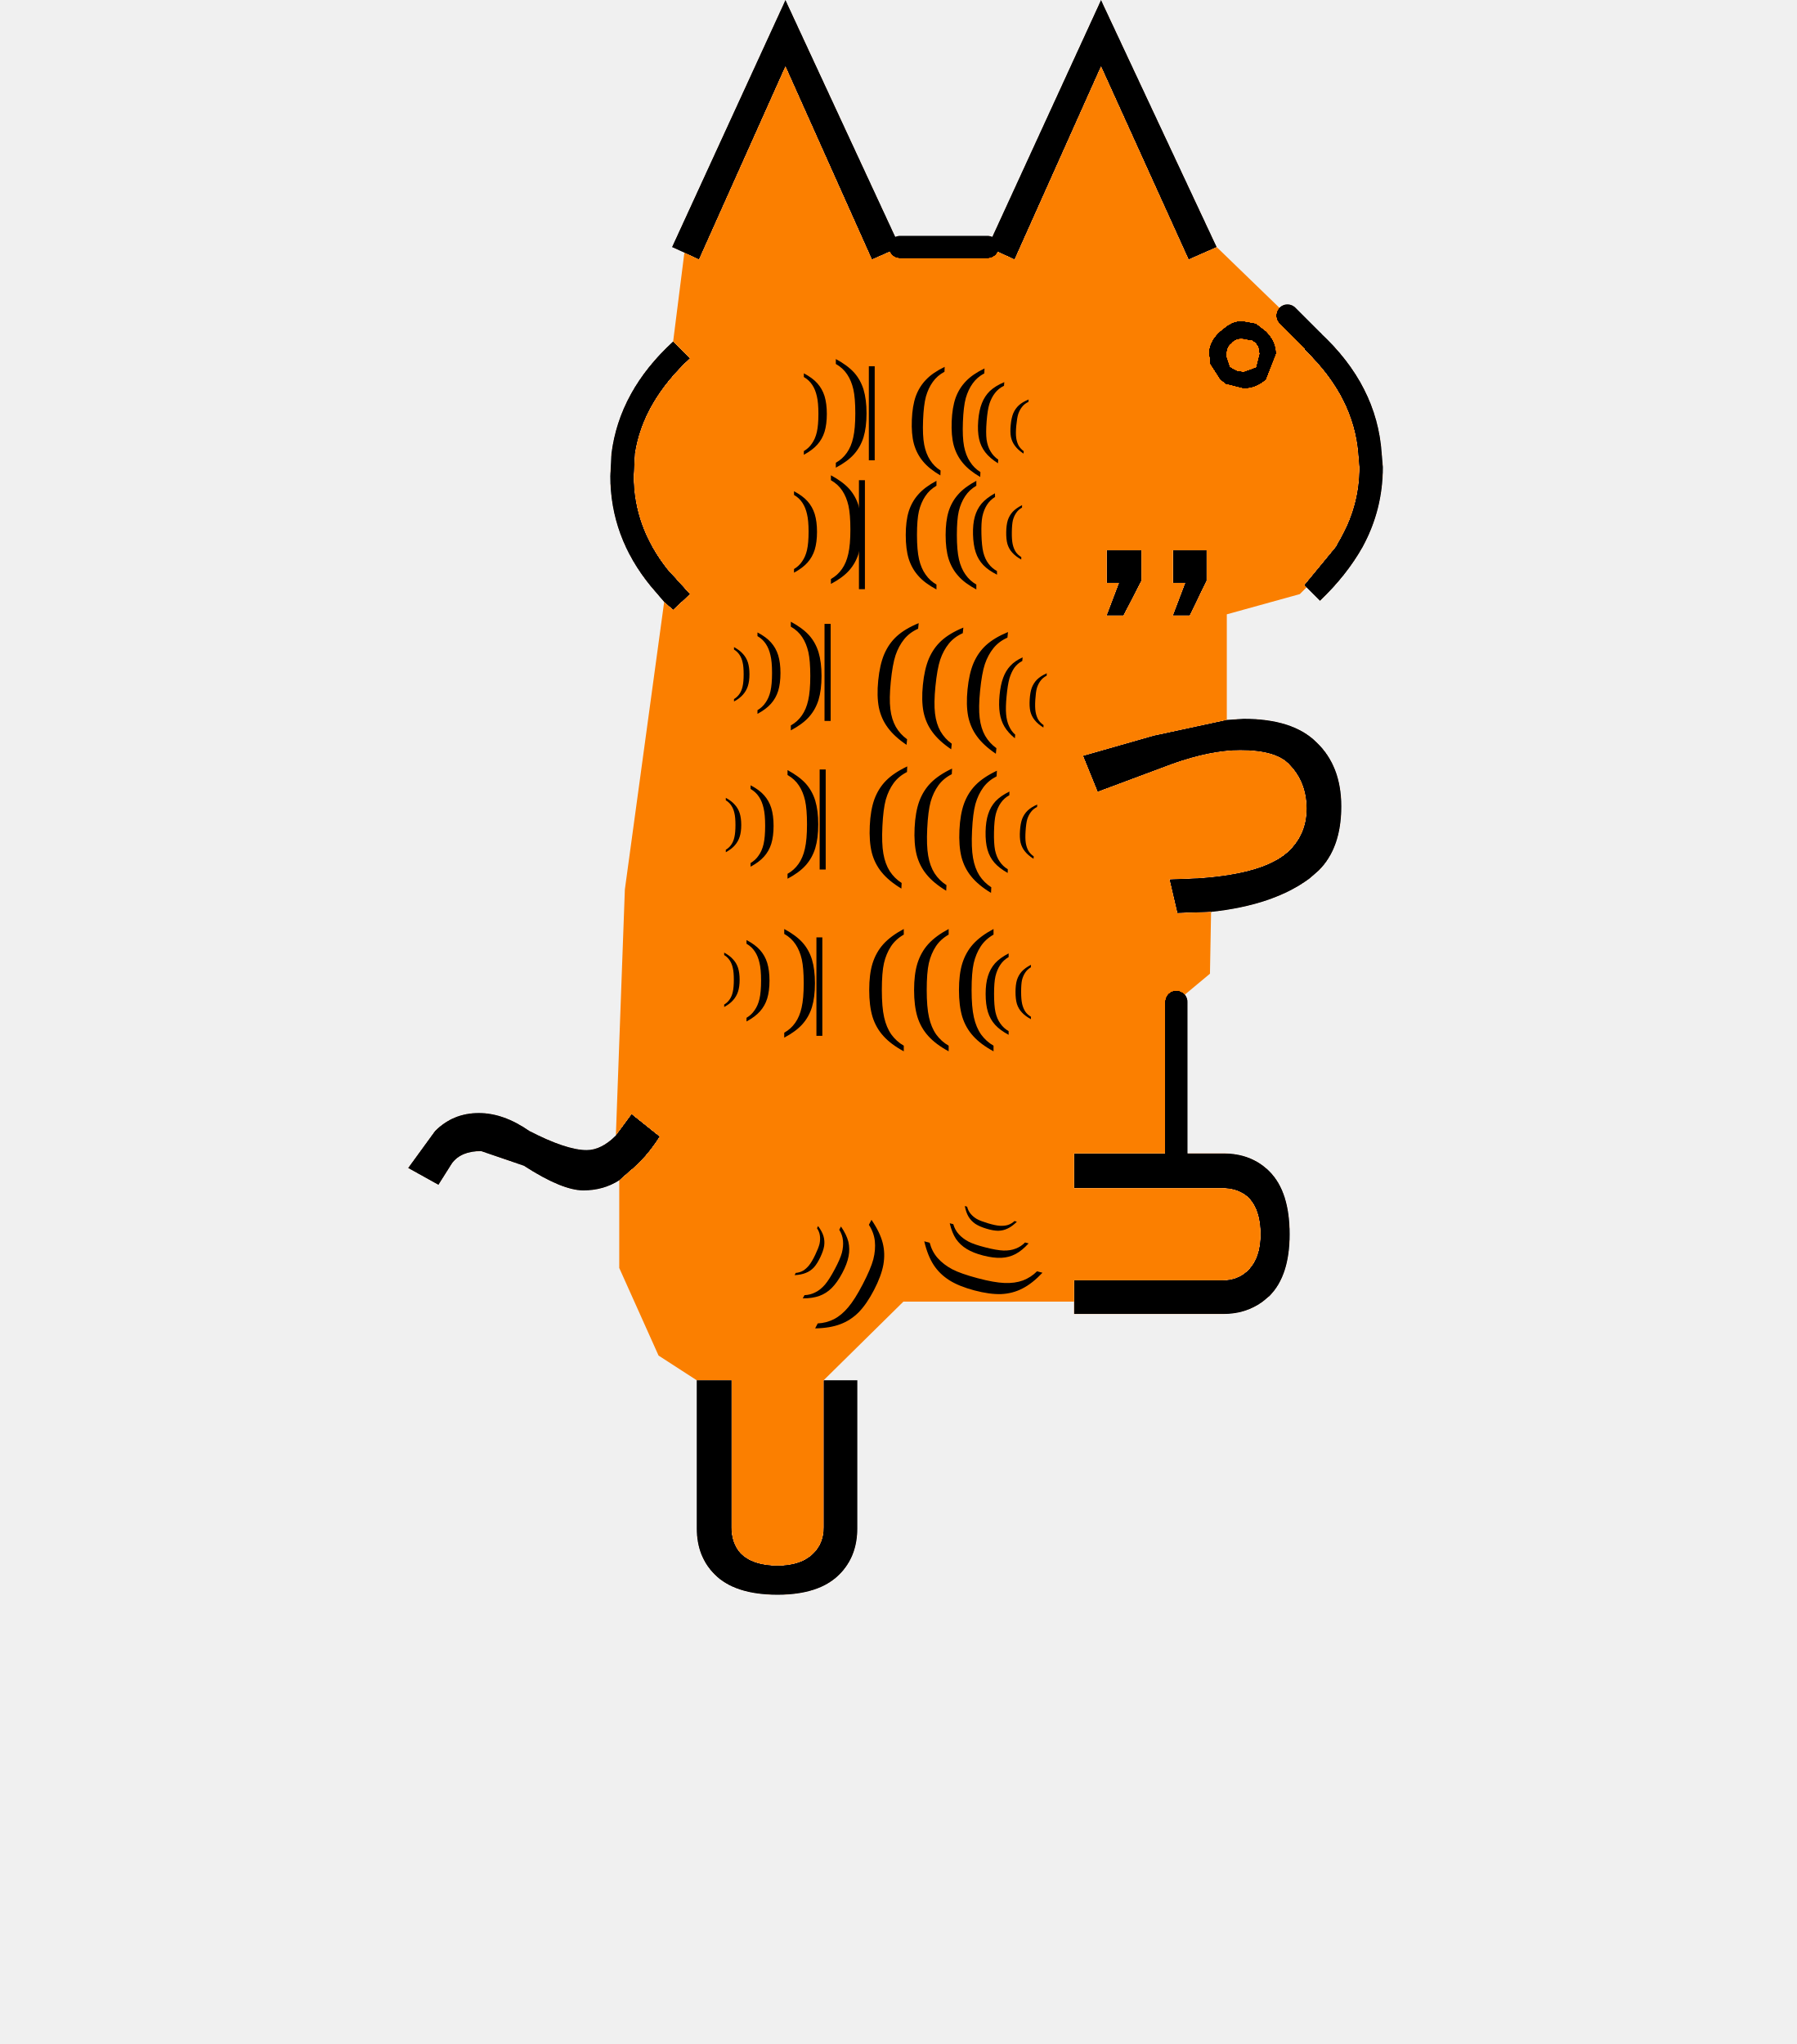
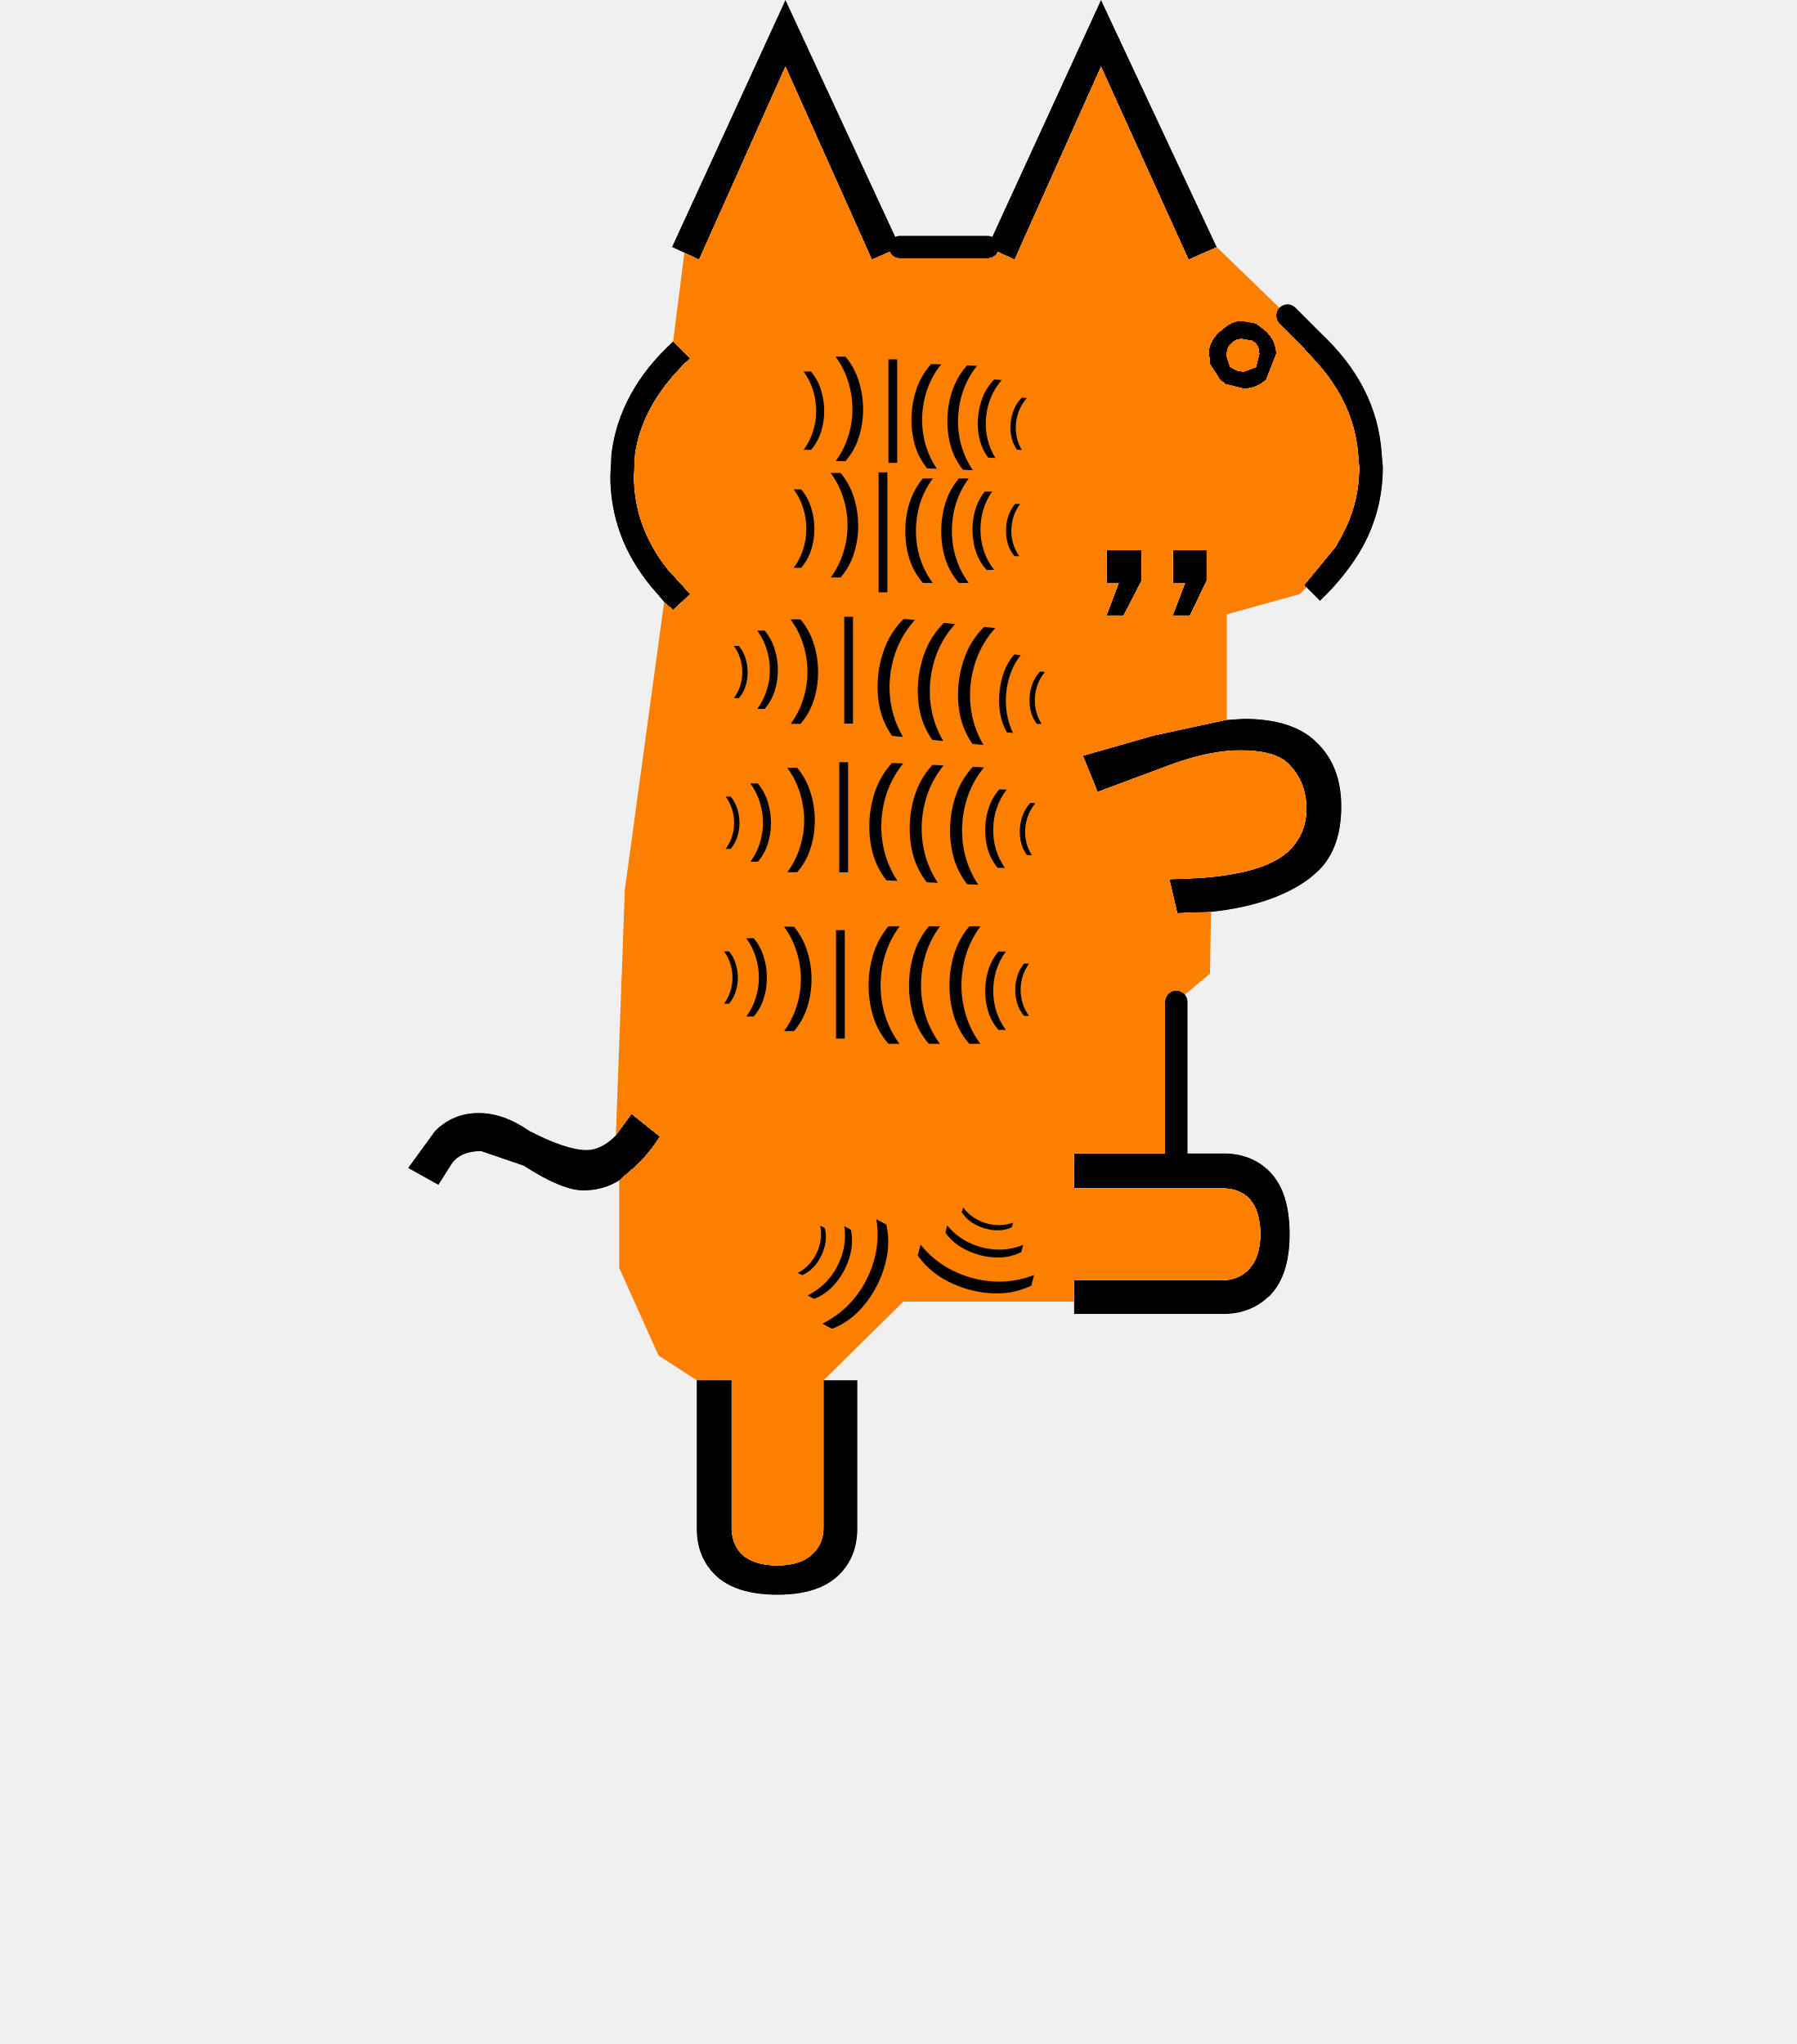
<svg xmlns="http://www.w3.org/2000/svg" xmlns:xlink="http://www.w3.org/1999/xlink" height="182" width="160" version="1.1" id="svg4">
  <defs id="defs3">
    <path d="M1.35 0h.2l.55.1.45.35q.45.45.45 1L2.55 2.6q-.45.4-1 .4l-.8-.2-.25-.2-.45-.7v-.15L0 1.45v-.1q.05-.5.5-.9l.25-.2Q1 .05 1.3 0h.05m.45.85L1.55.8Q1.2.75 1 1q-.2.15-.2.45v.15l.15.45H1l.05.05.2.1.3.05.55-.2.15-.6-.05-.3L2.1 1 2.05.95 1.9.85h-.1" fill-rule="evenodd" id="a" />
    <use height="3" transform="translate(.8)" width="3" xlink:href="#a" id="c" />
    <g id="b">
      <path d="M.35-60h3.9l1.2.55 3.85-8.6 3.9 8.6 1.25-.55 3.15 3.05 1.1 1.1-1.1-1.1 1.15 1.1h-.05l-.35.4.1.1q2.1 2.05 2.3 4.55l.05.6q0 1.65-.8 3.1l-.25.45-1.4 1.7.1.1-.3.3-3.25.9v4.7l-3.25.7-3.15.9.65 1.6L12.5-37q1.7-.6 3-.6 1.55 0 2.15.6.8.8.8 2 0 1.1-.75 1.85-1.05 1.05-4.1 1.25l-1.25.05.35 1.5 1.5-.05-.05 2.75-1.5 1.25v6.75H8.1v1.55h6.6q.7 0 1.15.4.55.55.55 1.65 0 1.05-.55 1.6-.45.45-1.15.45H8.1v.95H.5l-3.55 3.5V-3q0 .7-.45 1.15-.55.55-1.6.55-1.1 0-1.65-.55-.4-.45-.4-1.15v-6.55H-8.7l-1.7-1.1-1.75-3.9v-3.9l.45-.4q.75-.6 1.35-1.55l-1.25-1-.7.95.4-10.95 1.75-12.8.4.35.75-.7-1-1.1q-1.5-1.9-1.5-4.15l.05-1q.35-2.3 2.45-4.25l-.75-.75.5-3.95.65.3 3.85-8.6 3.85 8.6L.35-60m12.9 16.4.75-1.55v-1.35h-1.5v1.45h.55l-.55 1.45h.75m-2.95 0 .8-1.55v-1.35H9.55v1.45h.55l-.55 1.45h.75" fill="#fff" fill-rule="evenodd" transform="translate(21.55 71)" id="path1" />
      <path d="m.35-60-1.25.55-3.85-8.6-3.85 8.6-.65-.3-.55-.25 5.05-11 5.1 11m-10.1 4.2.75.75q-2.1 1.95-2.45 4.25l-.05 1q0 2.25 1.5 4.15l1 1.1-.75.7-.4-.35-.6-.7q-1.8-2.2-1.8-4.9l.05-1q.35-2.8 2.75-5m-2.55 35.35.7-.95 1.25 1q-.6.95-1.35 1.55l-.45.4q-.7.45-1.6.45-.95 0-2.65-1.1l-1.9-.65q-.9 0-1.3.55l-.6.95-1.35-.75 1.2-1.65q.8-.8 1.95-.8 1.1 0 2.25.8 1.65.85 2.55.85.65 0 1.3-.65m3.6 10.9h1.55V-3q0 .7.4 1.15.55.55 1.65.55 1.05 0 1.6-.55.45-.45.45-1.15v-6.55h1.5v6.6q0 1.25-.8 2.05-.9.9-2.75.9Q-7 0-7.9-.9q-.8-.8-.8-2.05v-6.6m16.8-3.5V-14h6.6q.7 0 1.15-.45.55-.55.55-1.6 0-1.1-.55-1.65-.45-.4-1.15-.4H8.1v-1.55h6.65q1.25 0 2.05.8.9.9.9 2.8 0 1.85-.9 2.75l-.3.25q-.75.55-1.75.55H8.1v-.55m6.1-17.35-1.5.05-.35-1.5 1.25-.05q3.05-.2 4.1-1.25.75-.75.75-1.85 0-1.2-.8-2-.6-.6-2.15-.6-1.3 0-3 .6l-3.35 1.25-.65-1.6 3.15-.9 3.25-.7.75-.05q2.2 0 3.25 1.05Q20-36.9 20-35.1q0 1.85-1 2.85l-.4.35q-1.6 1.2-4.4 1.5m4.25-14.45-.1-.1 1.4-1.7.25-.45q.8-1.45.8-3.1l-.05-.6q-.2-2.5-2.3-4.55l-.1-.1.35-.4h.05l.3-.35q2.55 2.35 2.75 5.4l.05.6q0 1.9-.9 3.55-.7 1.25-1.9 2.4l-.6-.6m-4-15.15-1.25.55-3.9-8.6-3.85 8.6-1.2-.55L9.3-71l5.15 11M10.3-43.6h-.75l.55-1.45h-.55v-1.45h1.55v1.35l-.8 1.55m2.95 0h-.75l.55-1.45h-.55v-1.45H14v1.35l-.75 1.55" fill-rule="evenodd" transform="translate(21.55 71)" id="path2" />
      <path d="M4.25-60H.35m12.3 40.35v-6.75m6.05-29.45-1.1-1.1" fill="none" stroke="#000" stroke-linecap="round" stroke-linejoin="round" transform="translate(21.55 71)" id="path3" />
    </g>
    <filter style="color-interpolation-filters:sRGB;" id="filter5" x="0" y="0" width="1" height="1">
      <feComposite in2="SourceGraphic" operator="arithmetic" k1="7.896" k2="0" result="composite1" id="feComposite4" />
      <feColorMatrix in="composite1" values="1" type="saturate" result="colormatrix1" id="feColorMatrix4" />
      <feFlood flood-opacity="1" flood-color="rgb(223,74,0)" result="flood1" id="feFlood4" />
      <feBlend in="flood1" in2="colormatrix1" mode="multiply" result="blend1" id="feBlend4" />
      <feBlend in2="blend1" mode="screen" result="blend2" id="feBlend5" />
      <feColorMatrix in="blend2" values="1" type="saturate" result="colormatrix2" id="feColorMatrix5" />
      <feComposite in="colormatrix2" in2="SourceGraphic" operator="in" k2="1" result="composite2" id="feComposite5" />
    </filter>
  </defs>
  <g transform="matrix(2 0 0 2 79.441 142)" id="g4" style="filter:url(#filter5)">
    <use height="71" transform="translate(-21.55 -71)" width="43.4" xlink:href="#b" id="use3" />
    <use height="3" transform="translate(13.3 -56.7)" width="4.65" xlink:href="#c" id="use4" />
  </g>
  <g id="layer1" transform="translate(26.56707,2.3372525e-4)">
-     <text xml:space="preserve" style="writing-mode:lr-tb;direction:ltr;fill:#000000" x="56.865" y="58.053" id="text19" transform="rotate(5.697723)">
-       <tspan id="tspan19" x="56.865" y="58.053">(((</tspan>
-     </text>
-     <text xml:space="preserve" style="writing-mode:lr-tb;direction:ltr;fill:#000000" x="53.821" y="73.887" id="text20" transform="rotate(2.749915)">
-       <tspan id="tspan20" x="53.821" y="73.887">(((</tspan>
-     </text>
-     <text xml:space="preserve" style="writing-mode:lr-tb;direction:ltr;fill:#000000" x="50.299" y="91.047" id="text21">
-       <tspan id="tspan21" x="50.299" y="91.047">(((</tspan>
-     </text>
-     <text xml:space="preserve" style="writing-mode:lr-tb;direction:ltr;fill:#000000" x="-96.109" y="90.586" id="text22" transform="rotate(-75.11385)">
-       <tspan id="tspan22" x="-96.109" y="90.586">(</tspan>
-     </text>
-     <text xml:space="preserve" style="font-size:7.343px;writing-mode:lr-tb;direction:ltr;fill:#000000;stroke-width:0.918" x="73.693" y="50.52" id="text23" transform="matrix(0.9119382,0.1232841,-0.1038567,1.082525,0,0)">
-       <tspan id="tspan23" x="73.693" y="50.52" style="stroke-width:0.918">(</tspan>
-     </text>
-     <text xml:space="preserve" style="font-size:8px;writing-mode:lr-tb;direction:ltr;fill:#000000" x="62.382" y="74.674" id="text24" transform="rotate(1.208022)">
-       <tspan id="tspan24" x="62.382" y="74.674">(</tspan>
-     </text>
-     <text xml:space="preserve" style="font-size:8px;writing-mode:lr-tb;direction:ltr;fill:#000000" x="60.841" y="90.436" id="text25">
-       <tspan id="tspan25" x="60.841" y="90.436">(</tspan>
-     </text>
-     <text xml:space="preserve" style="font-size:8px;writing-mode:lr-tb;direction:ltr;fill:#000000" x="-93.597" y="88.684" id="text26" transform="rotate(-75.6812)">
-       <tspan id="tspan26" x="-93.597" y="88.684">(</tspan>
-     </text>
-     <text xml:space="preserve" style="font-size:5.333px;writing-mode:lr-tb;direction:ltr;fill:#000000" x="68.64" y="59.38" id="text27" transform="rotate(3.571206)">
-       <tspan id="tspan27" x="68.64" y="59.38">(</tspan>
-     </text>
-     <text xml:space="preserve" style="font-size:5.333px;writing-mode:lr-tb;direction:ltr;fill:#000000" x="68.908" y="70.693" id="text28" transform="rotate(3.901436)">
-       <tspan id="tspan28" x="68.908" y="70.693">(</tspan>
-     </text>
-     <text xml:space="preserve" style="font-size:5.333px;writing-mode:lr-tb;direction:ltr;fill:#000000" x="63.625" y="89.611" id="text29">
-       <tspan id="tspan29" x="63.625" y="89.611">(</tspan>
-     </text>
-     <text xml:space="preserve" style="font-size:5.333px;writing-mode:lr-tb;direction:ltr;fill:#000000" x="-87.23" y="91.581" id="text30" transform="rotate(-73.18206)">
-       <tspan id="tspan30" x="-87.23" y="91.581">(</tspan>
-     </text>
-     <text xml:space="preserve" style="font-size:8px;writing-mode:lr-tb;direction:ltr;fill:#000000" x="62.909" y="34.578" id="text31" transform="rotate(4.461419)">
-       <tspan id="tspan31" x="62.909" y="34.578">(</tspan>
-     </text>
-     <text xml:space="preserve" style="font-size:8px;writing-mode:lr-tb;direction:ltr;fill:#000000" x="58.483" y="51.034" id="text32" transform="rotate(-1.459322)">
-       <tspan id="tspan32" x="58.483" y="51.034">(</tspan>
-     </text>
-     <text xml:space="preserve" style="font-size:5.333px;writing-mode:lr-tb;direction:ltr;fill:#000000" x="66.499" y="32.943" id="text33" transform="rotate(5.441491)">
-       <tspan id="tspan33" x="66.499" y="32.943">(</tspan>
-     </text>
-     <text xml:space="preserve" style="font-size:5.333px;writing-mode:lr-tb;direction:ltr;fill:#000000" x="63.5" y="47.714" id="text34" transform="rotate(0.8582151)">
-       <tspan id="tspan34" x="63.5" y="47.714">(</tspan>
-     </text>
-     <text xml:space="preserve" style="font-size:10.667px;writing-mode:lr-tb;direction:ltr;fill:#000000" x="55.595" y="37.776" id="text36" transform="rotate(2.264296)">
-       <tspan id="tspan36" x="55.595" y="37.776">((</tspan>
-     </text>
-     <text xml:space="preserve" style="font-size:10.667px;writing-mode:lr-tb;direction:ltr;fill:#000000" x="53.617" y="50.219" id="text37">
-       <tspan id="tspan37" x="53.617" y="50.219">((</tspan>
-     </text>
-     <text xml:space="preserve" style="font-size:10.667px;writing-mode:lr-tb;direction:ltr;fill:#000000" x="48.245" y="34.416" id="text38">
-       <tspan id="tspan38" x="48.245" y="34.416" />
-     </text>
-     <text xml:space="preserve" style="font-size:10.667px;writing-mode:lr-tb;direction:ltr;fill:#000000" x="47.516" y="39.375" id="text39">
-       <tspan id="tspan39" x="47.516" y="39.375">)</tspan>
-     </text>
-     <text xml:space="preserve" style="font-size:10.667px;writing-mode:lr-tb;direction:ltr;fill:#000000" x="47.078" y="49.729" id="text40">
-       <tspan id="tspan40" x="47.078" y="49.729">)</tspan>
-     </text>
-     <text xml:space="preserve" style="font-size:10.667px;writing-mode:lr-tb;direction:ltr;fill:#000000" x="43.509" y="62.769" id="text41">
-       <tspan id="tspan41" x="43.509" y="62.769">)</tspan>
-     </text>
-     <text xml:space="preserve" style="font-size:10.667px;writing-mode:lr-tb;direction:ltr;fill:#000000" x="43.214" y="75.979" id="text42">
-       <tspan id="tspan42" x="43.214" y="75.979">)</tspan>
-     </text>
-     <text xml:space="preserve" style="font-size:10.667px;writing-mode:lr-tb;direction:ltr;fill:#000000" x="42.922" y="90.125" id="text43">
-       <tspan id="tspan43" x="42.922" y="90.125">)</tspan>
-     </text>
-     <text xml:space="preserve" style="font-size:9.912px;writing-mode:lr-tb;direction:ltr;fill:#000000;stroke-width:0.929" x="46.455" y="41.968" id="text44" transform="scale(1.076191,0.929203)">
-       <tspan id="tspan44" x="46.455" y="41.968" style="stroke-width:0.929">|</tspan>
-     </text>
-     <text xml:space="preserve" style="font-size:10.667px;writing-mode:lr-tb;direction:ltr;fill:#000000" x="49.12" y="50.166" id="text45">
-       <tspan id="tspan45" x="49.12" y="50.166">|</tspan>
-     </text>
-     <text xml:space="preserve" style="font-size:10.067px;writing-mode:lr-tb;direction:ltr;fill:#000000;stroke-width:0.944" x="43.47" y="65.84" id="text46" transform="scale(1.059561,0.9437874)">
-       <tspan id="tspan46" x="43.47" y="65.84" style="stroke-width:0.944">|</tspan>
-     </text>
-     <text xml:space="preserve" style="font-size:10.22px;writing-mode:lr-tb;direction:ltr;fill:#000000;stroke-width:0.958" x="43.711" y="78.604" id="text47" transform="scale(1.043678,0.9581497)">
-       <tspan id="tspan47" x="43.711" y="78.604" style="stroke-width:0.958">|</tspan>
-     </text>
-     <text xml:space="preserve" style="font-size:10.144px;writing-mode:lr-tb;direction:ltr;fill:#000000;stroke-width:0.951" x="43.107" y="94.797" id="text48" transform="scale(1.05153,0.9509957)">
-       <tspan id="tspan48" x="43.107" y="94.797" style="stroke-width:0.951">|</tspan>
-     </text>
-     <text xml:space="preserve" style="font-size:8px;writing-mode:lr-tb;direction:ltr;fill:#000000" x="44.745" y="38.791" id="text49">
-       <tspan id="tspan49" x="44.745" y="38.791">)</tspan>
-     </text>
-     <text xml:space="preserve" style="font-size:8px;writing-mode:lr-tb;direction:ltr;fill:#000000" x="43.87" y="49.291" id="text50">
-       <tspan id="tspan50" x="43.87" y="49.291">)</tspan>
-     </text>
-     <text xml:space="preserve" style="font-size:8px;writing-mode:lr-tb;direction:ltr;fill:#000000" x="40.618" y="61.858" id="text51">
-       <tspan id="tspan51" x="40.618" y="61.858">)</tspan>
-     </text>
-     <text xml:space="preserve" style="font-size:8px;writing-mode:lr-tb;direction:ltr;fill:#000000" x="40.005" y="75.469" id="text52">
-       <tspan id="tspan52" x="40.005" y="75.469">)</tspan>
-     </text>
-     <text xml:space="preserve" style="font-size:8px;writing-mode:lr-tb;direction:ltr;fill:#000000" x="39.641" y="89.25" id="text53">
-       <tspan id="tspan53" x="39.641" y="89.25">)</tspan>
-     </text>
-     <text xml:space="preserve" style="writing-mode:lr-tb;direction:ltr;fill:#000000" x="-98.936" y="81.227" id="text54" transform="matrix(-0.8875956,-0.4606236,-0.4606236,0.8875956,0,0)">
-       <tspan id="tspan54" x="-98.936" y="81.227">(</tspan>
-     </text>
-     <text xml:space="preserve" style="font-size:8px;writing-mode:lr-tb;direction:ltr;fill:#000000" x="-96.331" y="79.298" id="text55" transform="matrix(-0.8829909,-0.46939,-0.46939,0.8829909,0,0)">
-       <tspan id="tspan55" x="-96.331" y="79.298">(</tspan>
-     </text>
-     <text xml:space="preserve" style="font-size:5.333px;writing-mode:lr-tb;direction:ltr;fill:#000000" x="-90.371" y="82.323" id="text56" transform="matrix(-0.9026186,-0.4304413,-0.4304413,0.9026186,0,0)">
-       <tspan id="tspan56" x="-90.371" y="82.323">(</tspan>
-     </text>
-     <text xml:space="preserve" style="font-size:5.333px;writing-mode:lr-tb;direction:ltr;fill:#000000" x="38.62" y="61.323" id="text57">
-       <tspan id="tspan57" x="38.62" y="61.323">)</tspan>
-     </text>
-     <text xml:space="preserve" style="font-size:5.333px;writing-mode:lr-tb;direction:ltr;fill:#000000" x="37.891" y="74.739" id="text58">
-       <tspan id="tspan58" x="37.891" y="74.739">)</tspan>
-     </text>
-     <text xml:space="preserve" style="font-size:5.333px;writing-mode:lr-tb;direction:ltr;fill:#000000" x="37.745" y="88.521" id="text59">
-       <tspan id="tspan59" x="37.745" y="88.521">)</tspan>
-     </text>
+     <path d="m 57.345,54.765 q 0,-1.464 0.42,-2.82 0.432,-1.368 1.344,-2.46 h 0.996 q -0.84,1.128 -1.272,2.484 -0.42,1.356 -0.42,2.784 0,1.392 0.42,2.736 0.432,1.332 1.26,2.46 h -0.984 q -0.912,-1.056 -1.344,-2.388 -0.42,-1.344 -0.42,-2.796 z m 3.6,0 q 0,-1.464 0.42,-2.82 0.432,-1.368 1.344,-2.46 h 0.996 q -0.84,1.128 -1.272,2.484 -0.42,1.356 -0.42,2.784 0,1.392 0.42,2.736 0.432,1.332 1.26,2.46 h -0.984 q -0.912,-1.056 -1.344,-2.388 -0.42,-1.344 -0.42,-2.796 z m 3.6,0 q 0,-1.464 0.42,-2.82 0.432,-1.368 1.344,-2.46 h 0.996 q -0.84,1.128 -1.272,2.484 -0.42,1.356 -0.42,2.784 0,1.392 0.42,2.736 0.432,1.332 1.26,2.46 h -0.984 q -0.912,-1.056 -1.344,-2.388 -0.42,-1.344 -0.42,-2.796 z" id="text19" transform="rotate(5.697723)" aria-label="(((" />
+     <path d="m 54.301,70.599 q 0,-1.464 0.42,-2.82 0.432,-1.368 1.344,-2.46 h 0.996 q -0.84,1.128 -1.272,2.484 -0.42,1.356 -0.42,2.784 0,1.392 0.42,2.736 0.432,1.332 1.26,2.46 h -0.984 q -0.912,-1.056 -1.344,-2.388 -0.42,-1.344 -0.42,-2.796 z m 3.6,0 q 0,-1.464 0.42,-2.82 0.432,-1.368 1.344,-2.46 h 0.996 q -0.84,1.128 -1.272,2.484 -0.42,1.356 -0.42,2.784 0,1.392 0.42,2.736 0.432,1.332 1.26,2.46 h -0.984 q -0.912,-1.056 -1.344,-2.388 -0.42,-1.344 -0.42,-2.796 z m 3.6,0 q 0,-1.464 0.42,-2.82 0.432,-1.368 1.344,-2.46 h 0.996 q -0.84,1.128 -1.272,2.484 -0.42,1.356 -0.42,2.784 0,1.392 0.42,2.736 0.432,1.332 1.26,2.46 h -0.984 q -0.912,-1.056 -1.344,-2.388 -0.42,-1.344 -0.42,-2.796 z" id="text20" transform="rotate(2.749915)" aria-label="(((" />
+     <path d="m 50.779,87.759 q 0,-1.464 0.42,-2.82 0.432,-1.368 1.344,-2.46 h 0.996 q -0.84,1.128 -1.272,2.484 -0.42,1.356 -0.42,2.784 0,1.392 0.42,2.736 0.432,1.332 1.26,2.46 h -0.984 q -0.912,-1.056 -1.344,-2.388 -0.42,-1.344 -0.42,-2.796 z m 3.6,0 q 0,-1.464 0.42,-2.82 0.432,-1.368 1.344,-2.46 h 0.996 q -0.84,1.128 -1.272,2.484 -0.42,1.356 -0.42,2.784 0,1.392 0.42,2.736 0.432,1.332 1.26,2.46 h -0.984 q -0.912,-1.056 -1.344,-2.388 -0.42,-1.344 -0.42,-2.796 z m 3.6,0 q 0,-1.464 0.42,-2.82 0.432,-1.368 1.344,-2.46 h 0.996 q -0.84,1.128 -1.272,2.484 -0.42,1.356 -0.42,2.784 0,1.392 0.42,2.736 0.432,1.332 1.26,2.46 h -0.984 q -0.912,-1.056 -1.344,-2.388 -0.42,-1.344 -0.42,-2.796 z" id="text21" aria-label="(((" />
+     <path d="m -95.629,87.298 q 0,-1.464 0.42,-2.82 0.432,-1.368 1.344,-2.46 h 0.996 q -0.84,1.128 -1.272,2.484 -0.42,1.356 -0.42,2.784 0,1.392 0.42,2.736 0.432,1.332 1.26,2.46 h -0.984 q -0.912,-1.056 -1.344,-2.388 -0.42,-1.344 -0.42,-2.796 z" id="text22" transform="rotate(-75.11385)" aria-label="(" />
+     <path d="m 73.987,48.508 q 0,-0.896 0.257,-1.726 0.264,-0.837 0.822,-1.505 h 0.609 q -0.514,0.69 -0.778,1.52 -0.257,0.83 -0.257,1.703 0,0.852 0.257,1.674 0.264,0.815 0.771,1.505 h -0.602 q -0.558,-0.646 -0.822,-1.461 -0.257,-0.822 -0.257,-1.711 z" id="text23" style="font-size:7.343px;stroke-width:0.918" transform="matrix(0.9119382,0.1232841,-0.1038567,1.082525,0,0)" aria-label="(" />
+     <path d="m 62.702,72.482 q 0,-0.976 0.28,-1.88 0.288,-0.912 0.896,-1.64 h 0.664 q -0.56,0.752 -0.848,1.656 -0.28,0.904 -0.28,1.856 0,0.928 0.28,1.824 0.288,0.888 0.84,1.64 h -0.656 q -0.608,-0.704 -0.896,-1.592 -0.28,-0.896 -0.28,-1.864 z" id="text24" style="font-size:8px" transform="rotate(1.208022)" aria-label="(" />
+     <path d="m 61.161,88.244 q 0,-0.976 0.28,-1.88 0.288,-0.912 0.896,-1.64 h 0.664 q -0.56,0.752 -0.848,1.656 -0.28,0.904 -0.28,1.856 0,0.928 0.28,1.824 0.288,0.888 0.84,1.64 h -0.656 q -0.608,-0.704 -0.896,-1.592 -0.28,-0.896 -0.28,-1.864 z" id="text25" style="font-size:8px" aria-label="(" />
+     <path d="m -93.277,86.492 q 0,-0.976 0.28,-1.88 0.288,-0.912 0.896,-1.64 h 0.664 q -0.56,0.752 -0.848,1.656 -0.28,0.904 -0.28,1.856 0,0.928 0.28,1.824 0.288,0.888 0.84,1.64 h -0.656 q -0.608,-0.704 -0.896,-1.592 -0.28,-0.896 -0.28,-1.864 z" id="text26" style="font-size:8px" transform="rotate(-75.6812)" aria-label="(" />
+     <path d="m 68.853,57.919 q 0,-0.651 0.187,-1.253 0.192,-0.608 0.597,-1.093 h 0.443 q -0.373,0.501 -0.565,1.104 -0.187,0.603 -0.187,1.237 0,0.619 0.187,1.216 0.192,0.592 0.56,1.093 h -0.437 q -0.405,-0.469 -0.597,-1.061 -0.187,-0.597 -0.187,-1.243 z" id="text27" style="font-size:5.333px" transform="rotate(3.571206)" aria-label="(" />
+     <path d="m 69.121,69.232 q 0,-0.651 0.187,-1.253 0.192,-0.608 0.597,-1.093 h 0.443 q -0.373,0.501 -0.565,1.104 -0.187,0.603 -0.187,1.237 0,0.619 0.187,1.216 0.192,0.592 0.56,1.093 H 69.905 Q 69.5,71.066 69.308,70.474 69.121,69.877 69.121,69.232 Z" id="text28" style="font-size:5.333px" transform="rotate(3.901436)" aria-label="(" />
+     <path d="m 63.838,88.15 q 0,-0.651 0.187,-1.253 0.192,-0.608 0.597,-1.093 h 0.443 q -0.373,0.501 -0.565,1.104 -0.187,0.603 -0.187,1.237 0,0.619 0.187,1.216 0.192,0.592 0.56,1.093 h -0.437 q -0.405,-0.469 -0.597,-1.061 -0.187,-0.597 -0.187,-1.243 z" id="text29" style="font-size:5.333px" aria-label="(" />
+     <path d="m -87.017,90.12 q 0,-0.651 0.187,-1.253 0.192,-0.608 0.597,-1.093 h 0.443 q -0.373,0.501 -0.565,1.104 -0.187,0.603 -0.187,1.237 0,0.619 0.187,1.216 0.192,0.592 0.56,1.093 h -0.437 q -0.405,-0.469 -0.597,-1.061 -0.187,-0.597 -0.187,-1.243 z" id="text30" style="font-size:5.333px" transform="rotate(-73.18206)" aria-label="(" />
+     <path d="m 63.229,32.386 q 0,-0.976 0.28,-1.88 0.288,-0.912 0.896,-1.64 h 0.664 q -0.56,0.752 -0.848,1.656 -0.28,0.904 -0.28,1.856 0,0.928 0.28,1.824 0.288,0.888 0.84,1.64 h -0.656 q -0.608,-0.704 -0.896,-1.592 -0.28,-0.896 -0.28,-1.864 z" id="text31" style="font-size:8px" transform="rotate(4.461419)" aria-label="(" />
+     <path d="m 58.803,48.842 q 0,-0.976 0.28,-1.88 0.288,-0.912 0.896,-1.64 h 0.664 q -0.56,0.752 -0.848,1.656 -0.28,0.904 -0.28,1.856 0,0.928 0.28,1.824 0.288,0.888 0.84,1.64 h -0.656 q -0.608,-0.704 -0.896,-1.592 -0.28,-0.896 -0.28,-1.864 z" id="text32" style="font-size:8px" transform="rotate(-1.459322)" aria-label="(" />
+     <path d="m 66.712,31.481 q 0,-0.651 0.187,-1.253 0.192,-0.608 0.597,-1.093 h 0.443 q -0.373,0.501 -0.565,1.104 -0.187,0.603 -0.187,1.237 0,0.619 0.187,1.216 0.192,0.592 0.56,1.093 h -0.437 q -0.405,-0.469 -0.597,-1.061 -0.187,-0.597 -0.187,-1.243 z" id="text33" style="font-size:5.333px" transform="rotate(5.441491)" aria-label="(" />
+     <path d="m 63.713,46.253 q 0,-0.651 0.187,-1.253 0.192,-0.608 0.597,-1.093 h 0.443 q -0.373,0.501 -0.565,1.104 -0.187,0.603 -0.187,1.237 0,0.619 0.187,1.216 0.192,0.592 0.56,1.093 h -0.437 q -0.405,-0.469 -0.597,-1.061 -0.187,-0.597 -0.187,-1.243 z" id="text34" style="font-size:5.333px" transform="rotate(0.8582151)" aria-label="(" />
+     <path d="m 56.022,34.853 q 0,-1.301 0.373,-2.507 0.384,-1.216 1.195,-2.187 h 0.885 q -0.747,1.003 -1.131,2.208 -0.373,1.205 -0.373,2.475 0,1.237 0.373,2.432 0.384,1.184 1.12,2.187 h -0.875 q -0.811,-0.939 -1.195,-2.123 -0.373,-1.195 -0.373,-2.485 z m 3.2,0 q 0,-1.301 0.373,-2.507 0.384,-1.216 1.195,-2.187 h 0.885 q -0.747,1.003 -1.131,2.208 -0.373,1.205 -0.373,2.475 0,1.237 0.373,2.432 0.384,1.184 1.12,2.187 H 60.79 q -0.811,-0.939 -1.195,-2.123 -0.373,-1.195 -0.373,-2.485 z" id="text36" style="font-size:10.667px" transform="rotate(2.264296)" aria-label="((" />
+     <path d="m 54.044,47.296 q 0,-1.301 0.373,-2.507 0.384,-1.216 1.195,-2.187 h 0.885 q -0.747,1.003 -1.131,2.208 -0.373,1.205 -0.373,2.475 0,1.237 0.373,2.432 0.384,1.184 1.12,2.187 h -0.875 Q 54.801,50.966 54.417,49.782 54.044,48.587 54.044,47.296 Z m 3.2,0 q 0,-1.301 0.373,-2.507 0.384,-1.216 1.195,-2.187 h 0.885 q -0.747,1.003 -1.131,2.208 -0.373,1.205 -0.373,2.475 0,1.237 0.373,2.432 0.384,1.184 1.12,2.187 h -0.875 q -0.811,-0.939 -1.195,-2.123 -0.373,-1.195 -0.373,-2.485 z" id="text37" style="font-size:10.667px" aria-label="((" />
+     <path d="m 50.289,36.452 q 0,1.291 -0.384,2.485 -0.373,1.184 -1.184,2.123 h -0.875 q 0.736,-1.003 1.109,-2.187 0.384,-1.195 0.384,-2.432 0,-1.269 -0.384,-2.475 -0.373,-1.205 -1.12,-2.208 h 0.885 q 0.811,0.971 1.184,2.187 0.384,1.205 0.384,2.507 z" id="text39" style="font-size:10.667px" aria-label=")" />
+     <path d="m 49.852,46.806 q 0,1.291 -0.384,2.485 -0.373,1.184 -1.184,2.123 h -0.875 q 0.736,-1.003 1.109,-2.187 0.384,-1.195 0.384,-2.432 0,-1.269 -0.384,-2.475 -0.373,-1.205 -1.12,-2.208 h 0.885 q 0.811,0.971 1.184,2.187 0.384,1.205 0.384,2.507 z" id="text40" style="font-size:10.667px" aria-label=")" />
+     <path d="m 46.283,59.846 q 0,1.291 -0.384,2.485 -0.373,1.184 -1.184,2.123 h -0.875 q 0.736,-1.003 1.109,-2.187 0.384,-1.195 0.384,-2.432 0,-1.269 -0.384,-2.475 -0.373,-1.205 -1.12,-2.208 h 0.885 q 0.811,0.971 1.184,2.187 0.384,1.205 0.384,2.507 z" id="text41" style="font-size:10.667px" aria-label=")" />
+     <path d="m 45.987,73.056 q 0,1.291 -0.384,2.485 -0.373,1.184 -1.184,2.123 h -0.875 q 0.736,-1.003 1.109,-2.187 0.384,-1.195 0.384,-2.432 0,-1.269 -0.384,-2.475 -0.373,-1.205 -1.12,-2.208 h 0.885 q 0.811,0.971 1.184,2.187 0.384,1.205 0.384,2.507 z" id="text42" style="font-size:10.667px" aria-label=")" />
+     <path d="m 45.695,87.202 q 0,1.291 -0.384,2.485 -0.373,1.184 -1.184,2.123 h -0.875 q 0.736,-1.003 1.109,-2.187 0.384,-1.195 0.384,-2.432 0,-1.269 -0.384,-2.475 Q 43.989,83.511 43.242,82.509 h 0.885 q 0.811,0.971 1.184,2.187 0.384,1.205 0.384,2.507 z" id="text43" style="font-size:10.667px" aria-label=")" />
+     <path d="m 48.824,34.435 h 0.724 v 9.921 h -0.724 z" id="text44" style="font-size:9.912px;stroke-width:0.929" transform="scale(1.076191,0.929203)" aria-label="|" />
+     <path d="m 51.669,42.06 h 0.779 v 10.677 h -0.779 z" id="text45" style="font-size:10.667px" aria-label="|" />
+     <path d="m 45.876,58.189 h 0.735 v 10.077 h -0.735 z" id="text46" style="font-size:10.067px;stroke-width:0.944" transform="scale(1.059561,0.9437874)" aria-label="|" />
+     <path d="m 46.153,70.837 h 0.746 v 10.231 h -0.746 z" id="text47" style="font-size:10.22px;stroke-width:0.958" transform="scale(1.043678,0.9581497)" aria-label="|" />
+     <path d="m 45.531,87.088 h 0.741 v 10.154 h -0.741 z" id="text48" style="font-size:10.144px;stroke-width:0.951" transform="scale(1.05153,0.9509957)" aria-label="|" />
+     <path d="m 46.825,36.599 q 0,0.968 -0.288,1.864 -0.28,0.888 -0.888,1.592 h -0.656 q 0.552,-0.752 0.832,-1.64 0.288,-0.896 0.288,-1.824 0,-0.952 -0.288,-1.856 -0.28,-0.904 -0.84,-1.656 h 0.664 q 0.608,0.728 0.888,1.64 0.288,0.904 0.288,1.88 z" id="text49" style="font-size:8px" aria-label=")" />
+     <path d="m 45.95,47.099 q 0,0.968 -0.288,1.864 -0.28,0.888 -0.888,1.592 h -0.656 q 0.552,-0.752 0.832,-1.64 0.288,-0.896 0.288,-1.824 0,-0.952 -0.288,-1.856 -0.28,-0.904 -0.84,-1.656 h 0.664 q 0.608,0.728 0.888,1.64 0.288,0.904 0.288,1.88 z" id="text50" style="font-size:8px" aria-label=")" />
+     <path d="m 42.698,59.666 q 0,0.968 -0.288,1.864 -0.28,0.888 -0.888,1.592 h -0.656 q 0.552,-0.752 0.832,-1.64 0.288,-0.896 0.288,-1.824 0,-0.952 -0.288,-1.856 -0.28,-0.904 -0.84,-1.656 h 0.664 q 0.608,0.728 0.888,1.64 0.288,0.904 0.288,1.88 z" id="text51" style="font-size:8px" aria-label=")" />
+     <path d="m 42.085,73.277 q 0,0.968 -0.288,1.864 -0.28,0.888 -0.888,1.592 h -0.656 q 0.552,-0.752 0.832,-1.64 0.288,-0.896 0.288,-1.824 0,-0.952 -0.288,-1.856 -0.28,-0.904 -0.84,-1.656 h 0.664 q 0.608,0.728 0.888,1.64 0.288,0.904 0.288,1.88 z" id="text52" style="font-size:8px" aria-label=")" />
+     <path d="m 41.721,87.058 q 0,0.968 -0.288,1.864 -0.28,0.888 -0.888,1.592 h -0.656 q 0.552,-0.752 0.832,-1.64 0.288,-0.896 0.288,-1.824 0,-0.952 -0.288,-1.856 -0.28,-0.904 -0.84,-1.656 h 0.664 q 0.608,0.728 0.888,1.64 0.288,0.904 0.288,1.88 z" id="text53" style="font-size:8px" aria-label=")" />
+     <path d="m -98.456,77.939 q 0,-1.464 0.42,-2.82 0.432,-1.368 1.344,-2.46 h 0.996 q -0.84,1.128 -1.272,2.484 -0.42,1.356 -0.42,2.784 0,1.392 0.42,2.736 0.432,1.332 1.26,2.46 h -0.984 q -0.912,-1.056 -1.344,-2.388 -0.42,-1.344 -0.42,-2.796 z" id="text54" transform="matrix(-0.8875956,-0.4606236,-0.4606236,0.8875956,0,0)" aria-label="(" />
+     <path d="m -96.011,77.106 q 0,-0.976 0.28,-1.88 0.288,-0.912 0.896,-1.64 h 0.664 q -0.56,0.752 -0.848,1.656 -0.28,0.904 -0.28,1.856 0,0.928 0.28,1.824 0.288,0.888 0.84,1.64 h -0.656 q -0.608,-0.704 -0.896,-1.592 -0.28,-0.896 -0.28,-1.864 z" id="text55" style="font-size:8px" transform="matrix(-0.8829909,-0.46939,-0.46939,0.8829909,0,0)" aria-label="(" />
+     <path d="m -90.158,80.862 q 0,-0.651 0.187,-1.253 0.192,-0.608 0.597,-1.093 h 0.443 q -0.373,0.501 -0.565,1.104 -0.187,0.603 -0.187,1.237 0,0.619 0.187,1.216 0.192,0.592 0.56,1.093 h -0.437 q -0.405,-0.469 -0.597,-1.061 -0.187,-0.597 -0.187,-1.243 z" id="text56" style="font-size:5.333px" transform="matrix(-0.9026186,-0.4304413,-0.4304413,0.9026186,0,0)" aria-label="(" />
+     <path d="m 40.007,59.861 q 0,0.645 -0.192,1.243 -0.187,0.592 -0.592,1.061 h -0.437 q 0.368,-0.501 0.555,-1.093 0.192,-0.597 0.192,-1.216 0,-0.635 -0.192,-1.237 -0.187,-0.603 -0.56,-1.104 H 39.223 q 0.405,0.485 0.592,1.093 0.192,0.603 0.192,1.253 z" id="text57" style="font-size:5.333px" aria-label=")" />
+     <path d="m 39.277,73.278 q 0,0.645 -0.192,1.243 -0.187,0.592 -0.592,1.061 h -0.437 q 0.368,-0.501 0.555,-1.093 0.192,-0.597 0.192,-1.216 0,-0.635 -0.192,-1.237 -0.187,-0.603 -0.56,-1.104 h 0.443 q 0.405,0.485 0.592,1.093 0.192,0.603 0.192,1.253 z" id="text58" style="font-size:5.333px" aria-label=")" />
+     <path d="m 39.132,87.059 q 0,0.645 -0.192,1.243 -0.187,0.592 -0.592,1.061 h -0.437 q 0.368,-0.501 0.555,-1.093 0.192,-0.597 0.192,-1.216 0,-0.635 -0.192,-1.237 -0.187,-0.603 -0.56,-1.104 h 0.443 q 0.405,0.485 0.592,1.093 0.192,0.603 0.192,1.253 z" id="text59" style="font-size:5.333px" aria-label=")" />
  </g>
</svg>
